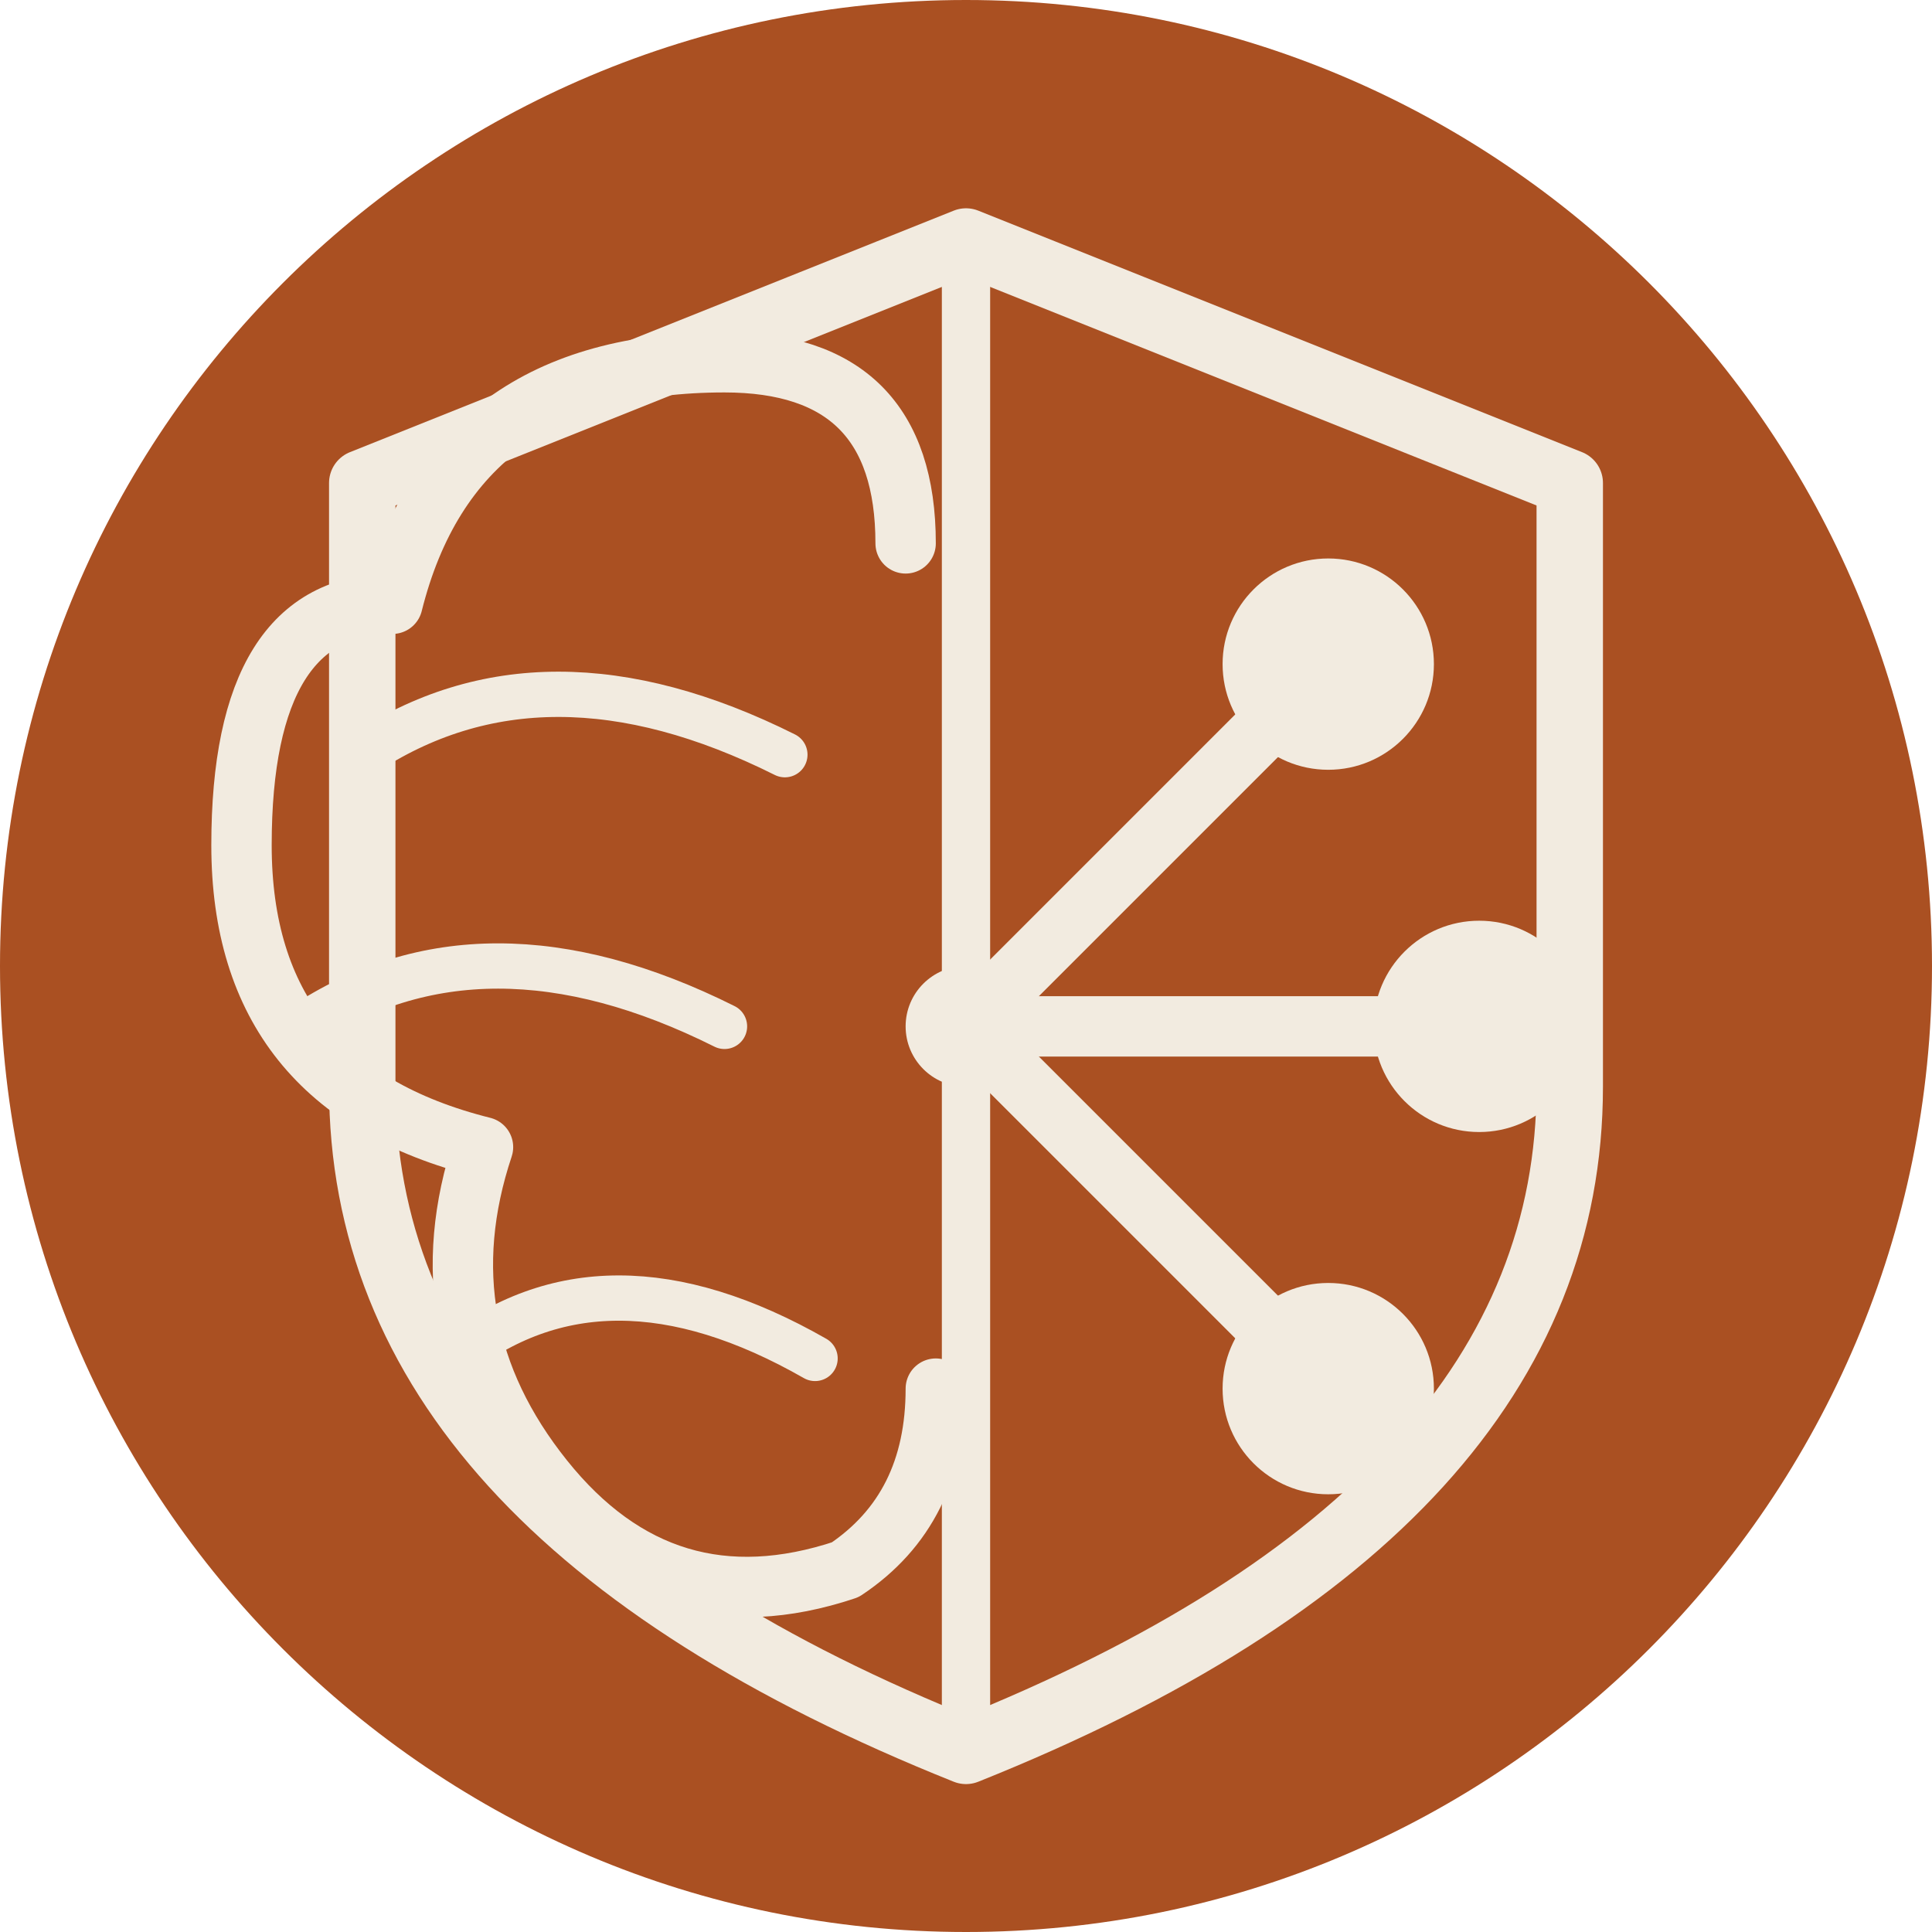
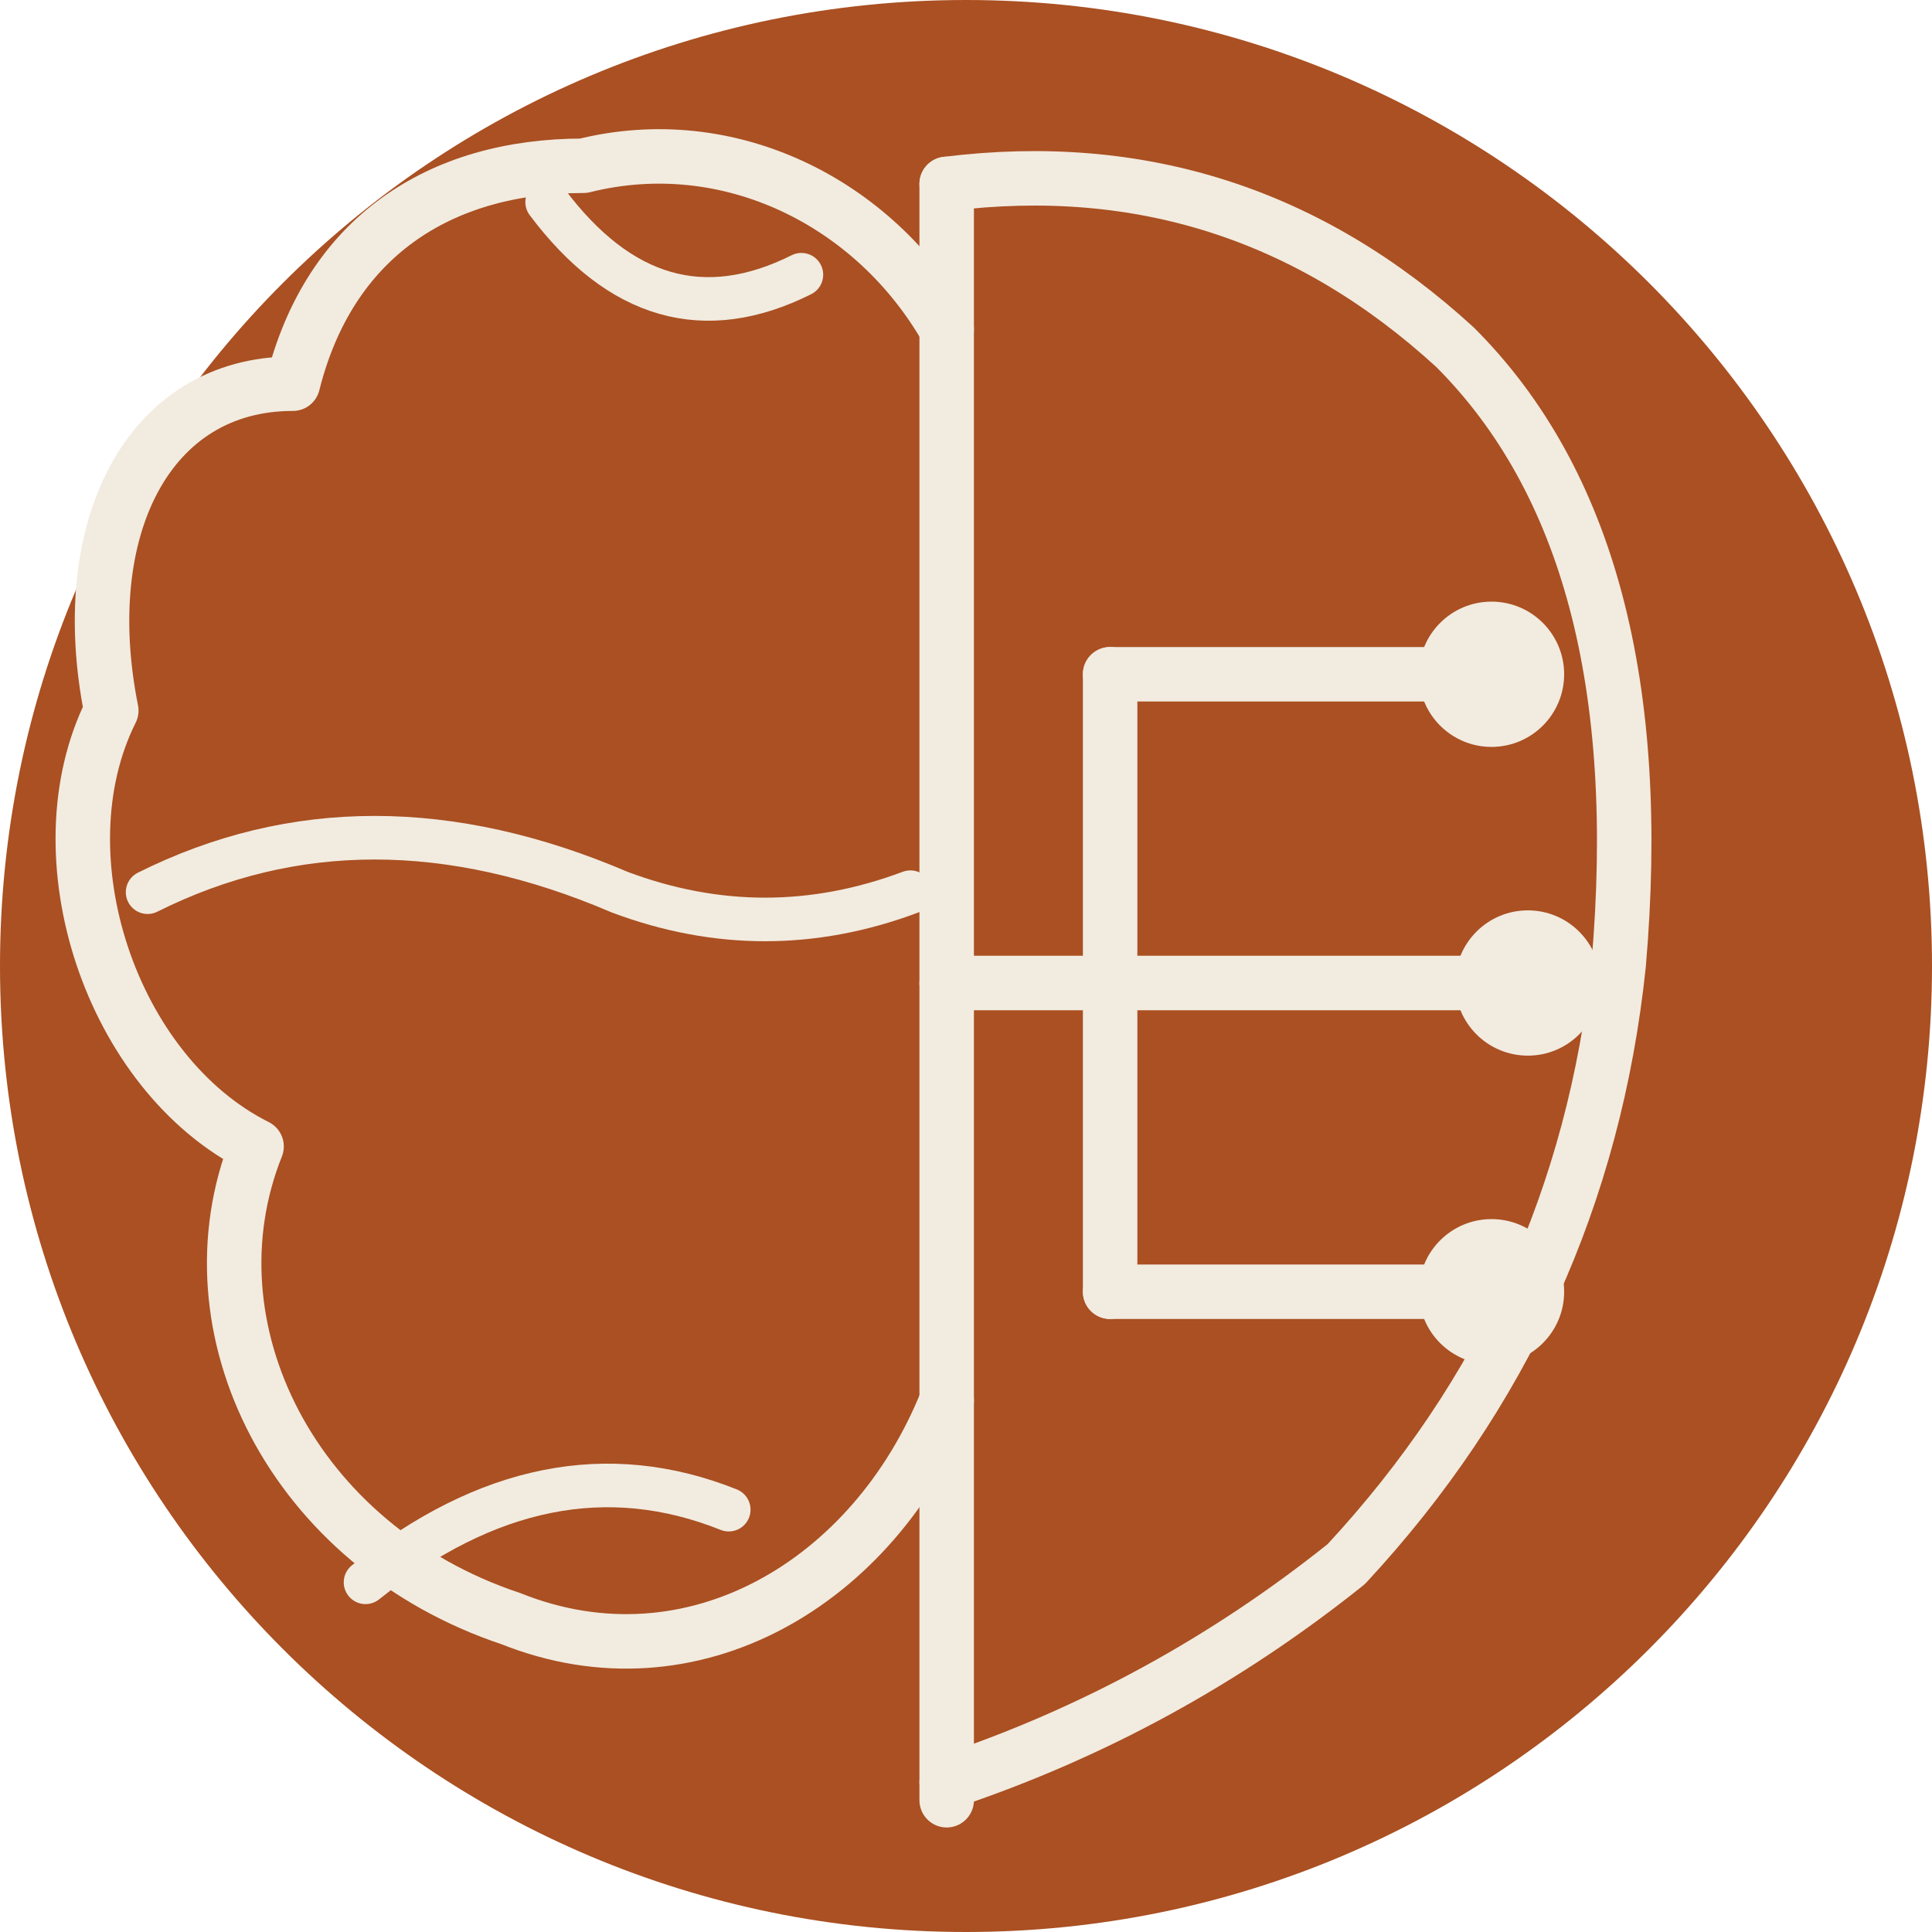
- <svg xmlns="http://www.w3.org/2000/svg" viewBox="0 0 64 64">
-   <circle cx="32" cy="32" r="32" fill="#AA5022" />
-   <path d="M32 8 L52 16 L52 36 Q52 50 32 58 Q12 50 12 36 L12 16 Z" fill="none" stroke="#F2EBE0" stroke-width="2.2" stroke-linejoin="round" />
-   <line x1="32" y1="9" x2="32" y2="57" stroke="#F2EBE0" stroke-width="1.6" />
-   <path d="M30 18            Q30 12 24 12            Q15 12 13 20            Q8 20 8 28            Q8 36 16 38            Q14 44 18 49            Q22 54 28 52            Q31 50 31 46" fill="none" stroke="#F2EBE0" stroke-width="2" stroke-linecap="round" stroke-linejoin="round" />
-   <path d="M12 25 Q18 21 26 25" fill="none" stroke="#F2EBE0" stroke-width="1.5" stroke-linecap="round" />
-   <path d="M10 34 Q16 30 24 34" fill="none" stroke="#F2EBE0" stroke-width="1.5" stroke-linecap="round" />
-   <path d="M15 45 Q20 41 27 45" fill="none" stroke="#F2EBE0" stroke-width="1.5" stroke-linecap="round" />
-   <circle cx="32" cy="34" r="2" fill="#F2EBE0" />
-   <line x1="33" y1="33" x2="42" y2="24" stroke="#F2EBE0" stroke-width="2" stroke-linecap="round" />
-   <circle cx="44" cy="22" r="3.5" fill="#F2EBE0" />
-   <line x1="34" y1="34" x2="46" y2="34" stroke="#F2EBE0" stroke-width="2" stroke-linecap="round" />
-   <circle cx="49" cy="34" r="3.5" fill="#F2EBE0" />
-   <line x1="33" y1="35" x2="42" y2="44" stroke="#F2EBE0" stroke-width="2" stroke-linecap="round" />
-   <circle cx="44" cy="46" r="3.5" fill="#F2EBE0" />
+ <svg xmlns="http://www.w3.org/2000/svg" viewBox="0 0 100 100">
+   <circle cx="50" cy="50" r="50" fill="#AA5022" />
+   <g transform="translate(2, 2) scale(0.94)">
+     <line x1="50" y1="8" x2="50" y2="97" stroke="#F2EBE0" stroke-width="3" stroke-linecap="round" />
+     <path d="M50,8 Q66,6 78,17 Q89,28 87,51 Q85,70 72,84 Q62,92 50,96" fill="none" stroke="#F2EBE0" stroke-width="3" stroke-linecap="round" stroke-linejoin="round" />
+     <line x1="50" y1="52" x2="59" y2="52" stroke="#F2EBE0" stroke-width="3" stroke-linecap="round" />
+     <line x1="59" y1="35" x2="59" y2="69" stroke="#F2EBE0" stroke-width="3" stroke-linecap="round" />
+     <line x1="59" y1="35" x2="77" y2="35" stroke="#F2EBE0" stroke-width="3" stroke-linecap="round" />
+     <circle cx="80" cy="35" r="4" fill="#F2EBE0" />
+     <line x1="59" y1="52" x2="79" y2="52" stroke="#F2EBE0" stroke-width="3" stroke-linecap="round" />
+     <circle cx="82" cy="52" r="4" fill="#F2EBE0" />
+     <line x1="59" y1="69" x2="77" y2="69" stroke="#F2EBE0" stroke-width="3" stroke-linecap="round" />
+     <circle cx="80" cy="69" r="4" fill="#F2EBE0" />
+     <path d="       M 50,16       C 46,9 38,5 30,7       C 22,7 16,11 14,19       C 6,19 2,27 4,37       C 0,45 4,57 12,61       C 8,71 14,83 26,87       C 36,91 46,85 50,75     " fill="none" stroke="#F2EBE0" stroke-width="3" stroke-linecap="round" stroke-linejoin="round" />
+     <path d="M 28,9 Q 34,17 42,13" fill="none" stroke="#F2EBE0" stroke-width="2.4" stroke-linecap="round" />
+     <path d="M 6,47 Q 18,41 32,47 Q 40,50 48,47" fill="none" stroke="#F2EBE0" stroke-width="2.4" stroke-linecap="round" />
+     <path d="M 18,85 Q 28,77 38,81" fill="none" stroke="#F2EBE0" stroke-width="2.4" stroke-linecap="round" />
+   </g>
</svg>
